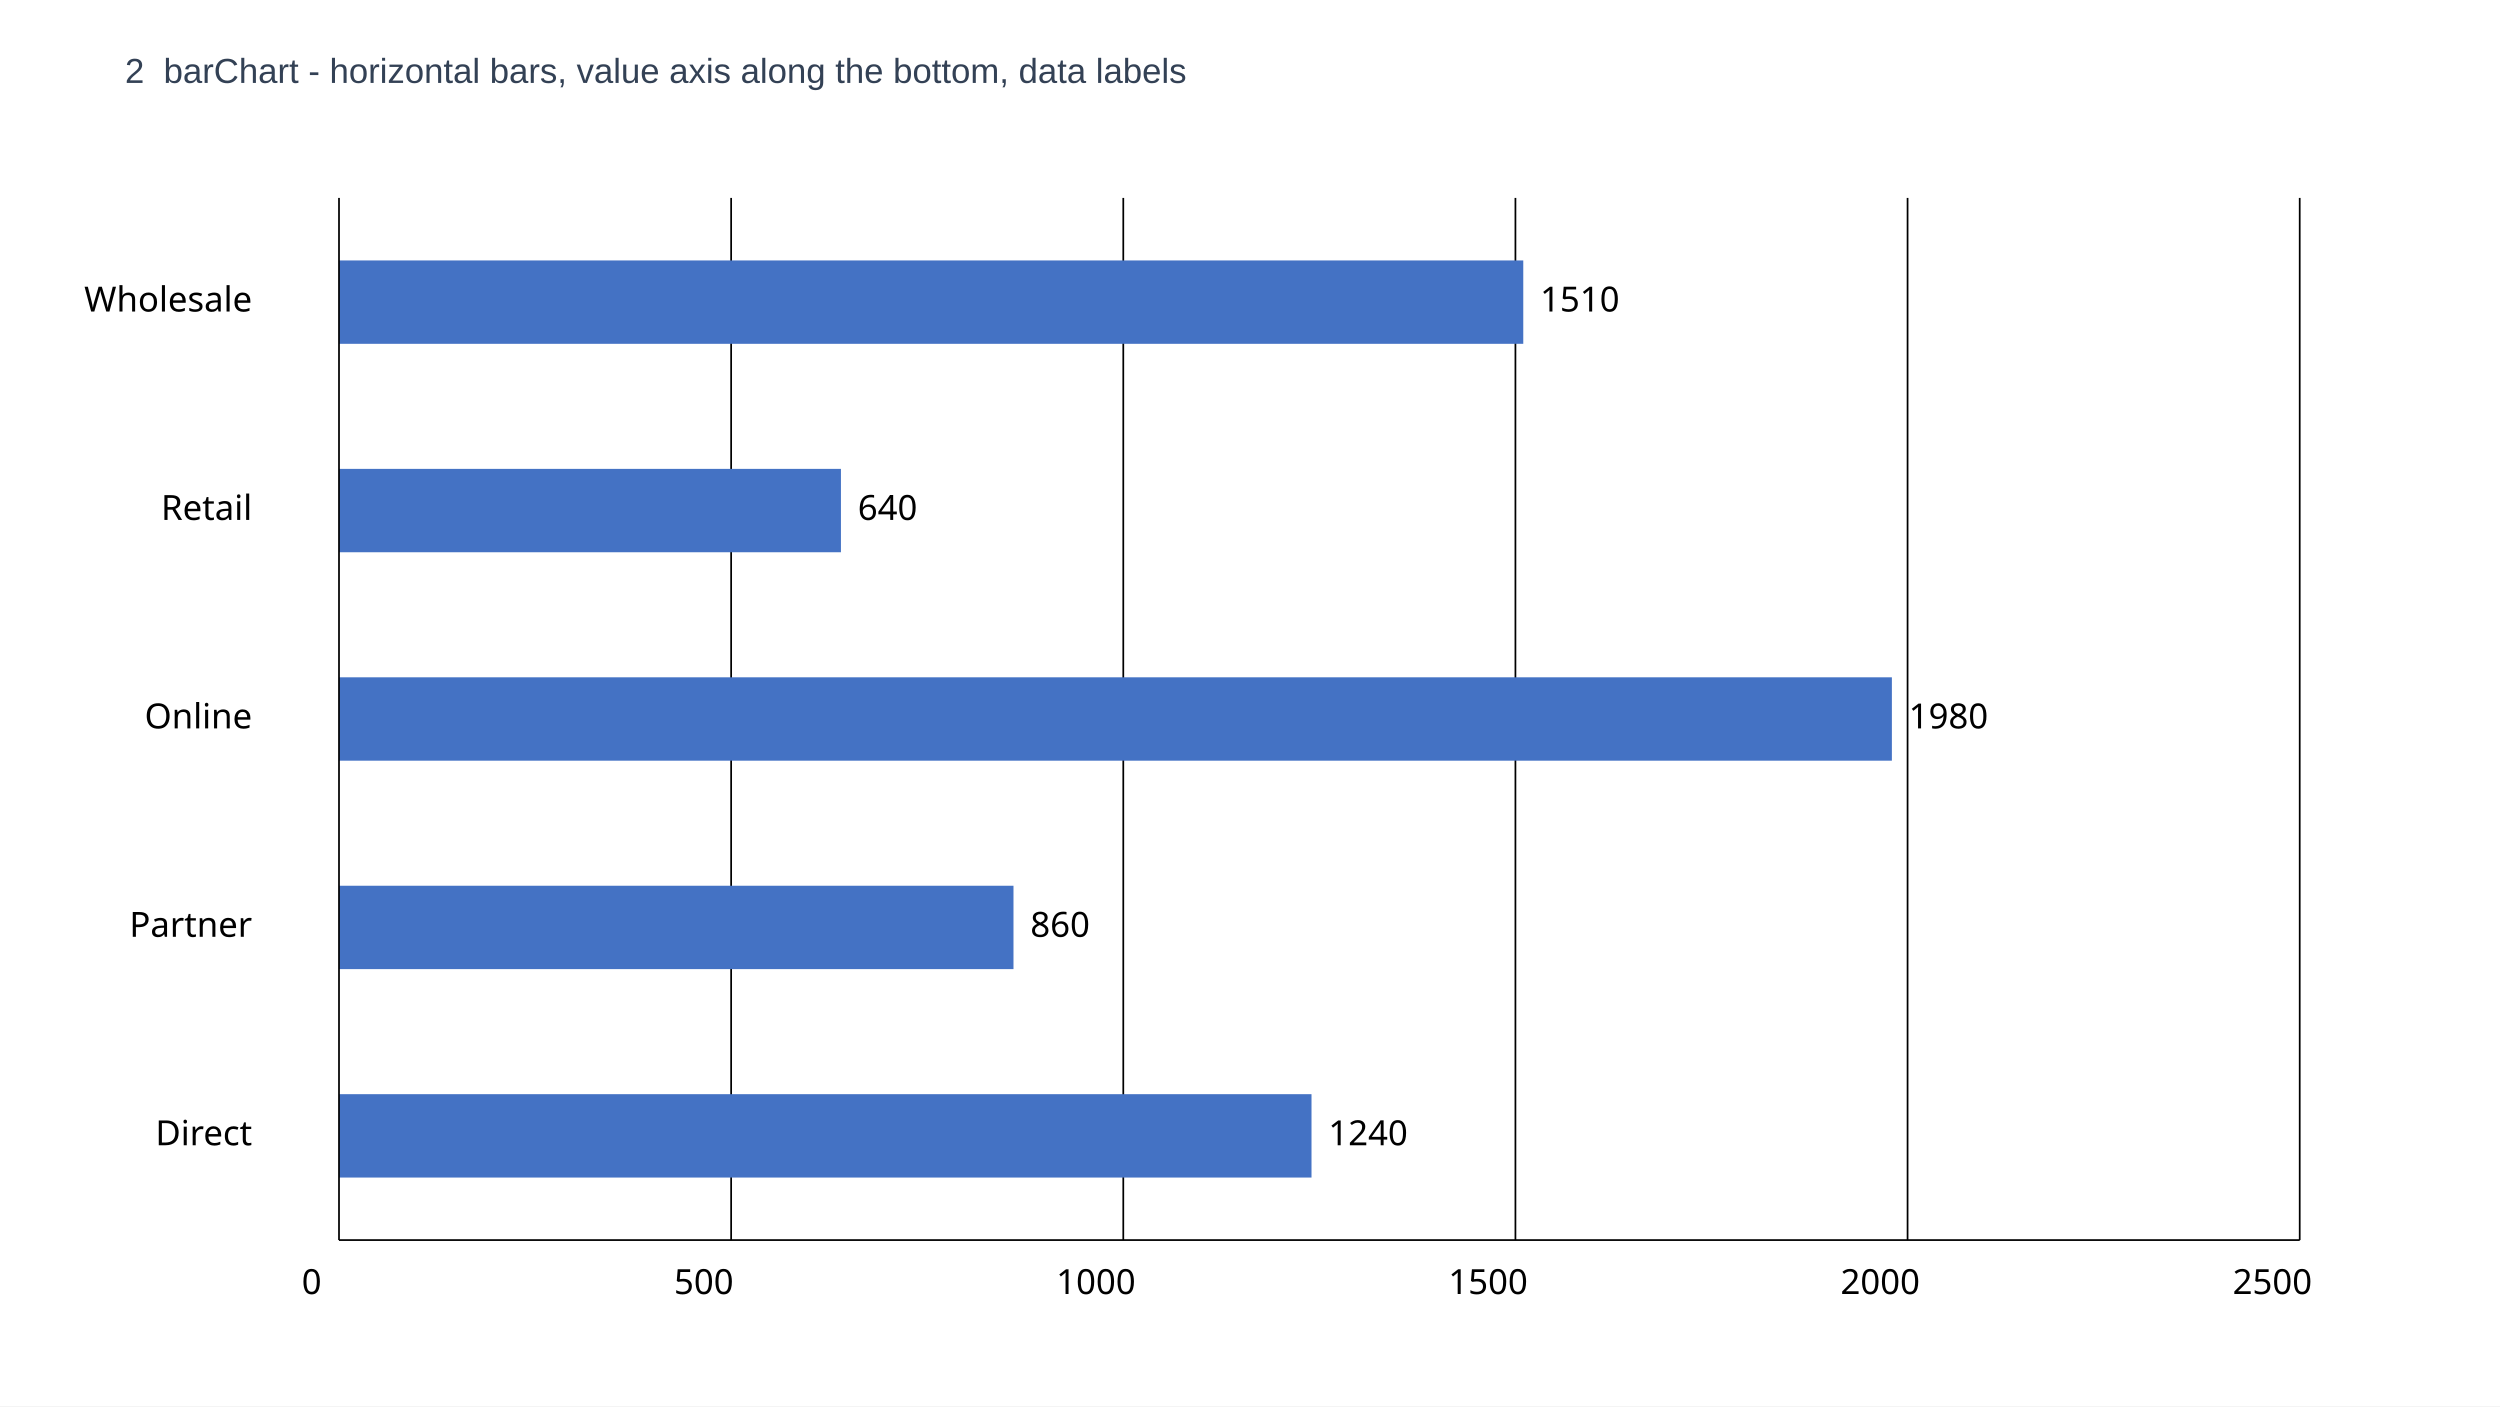
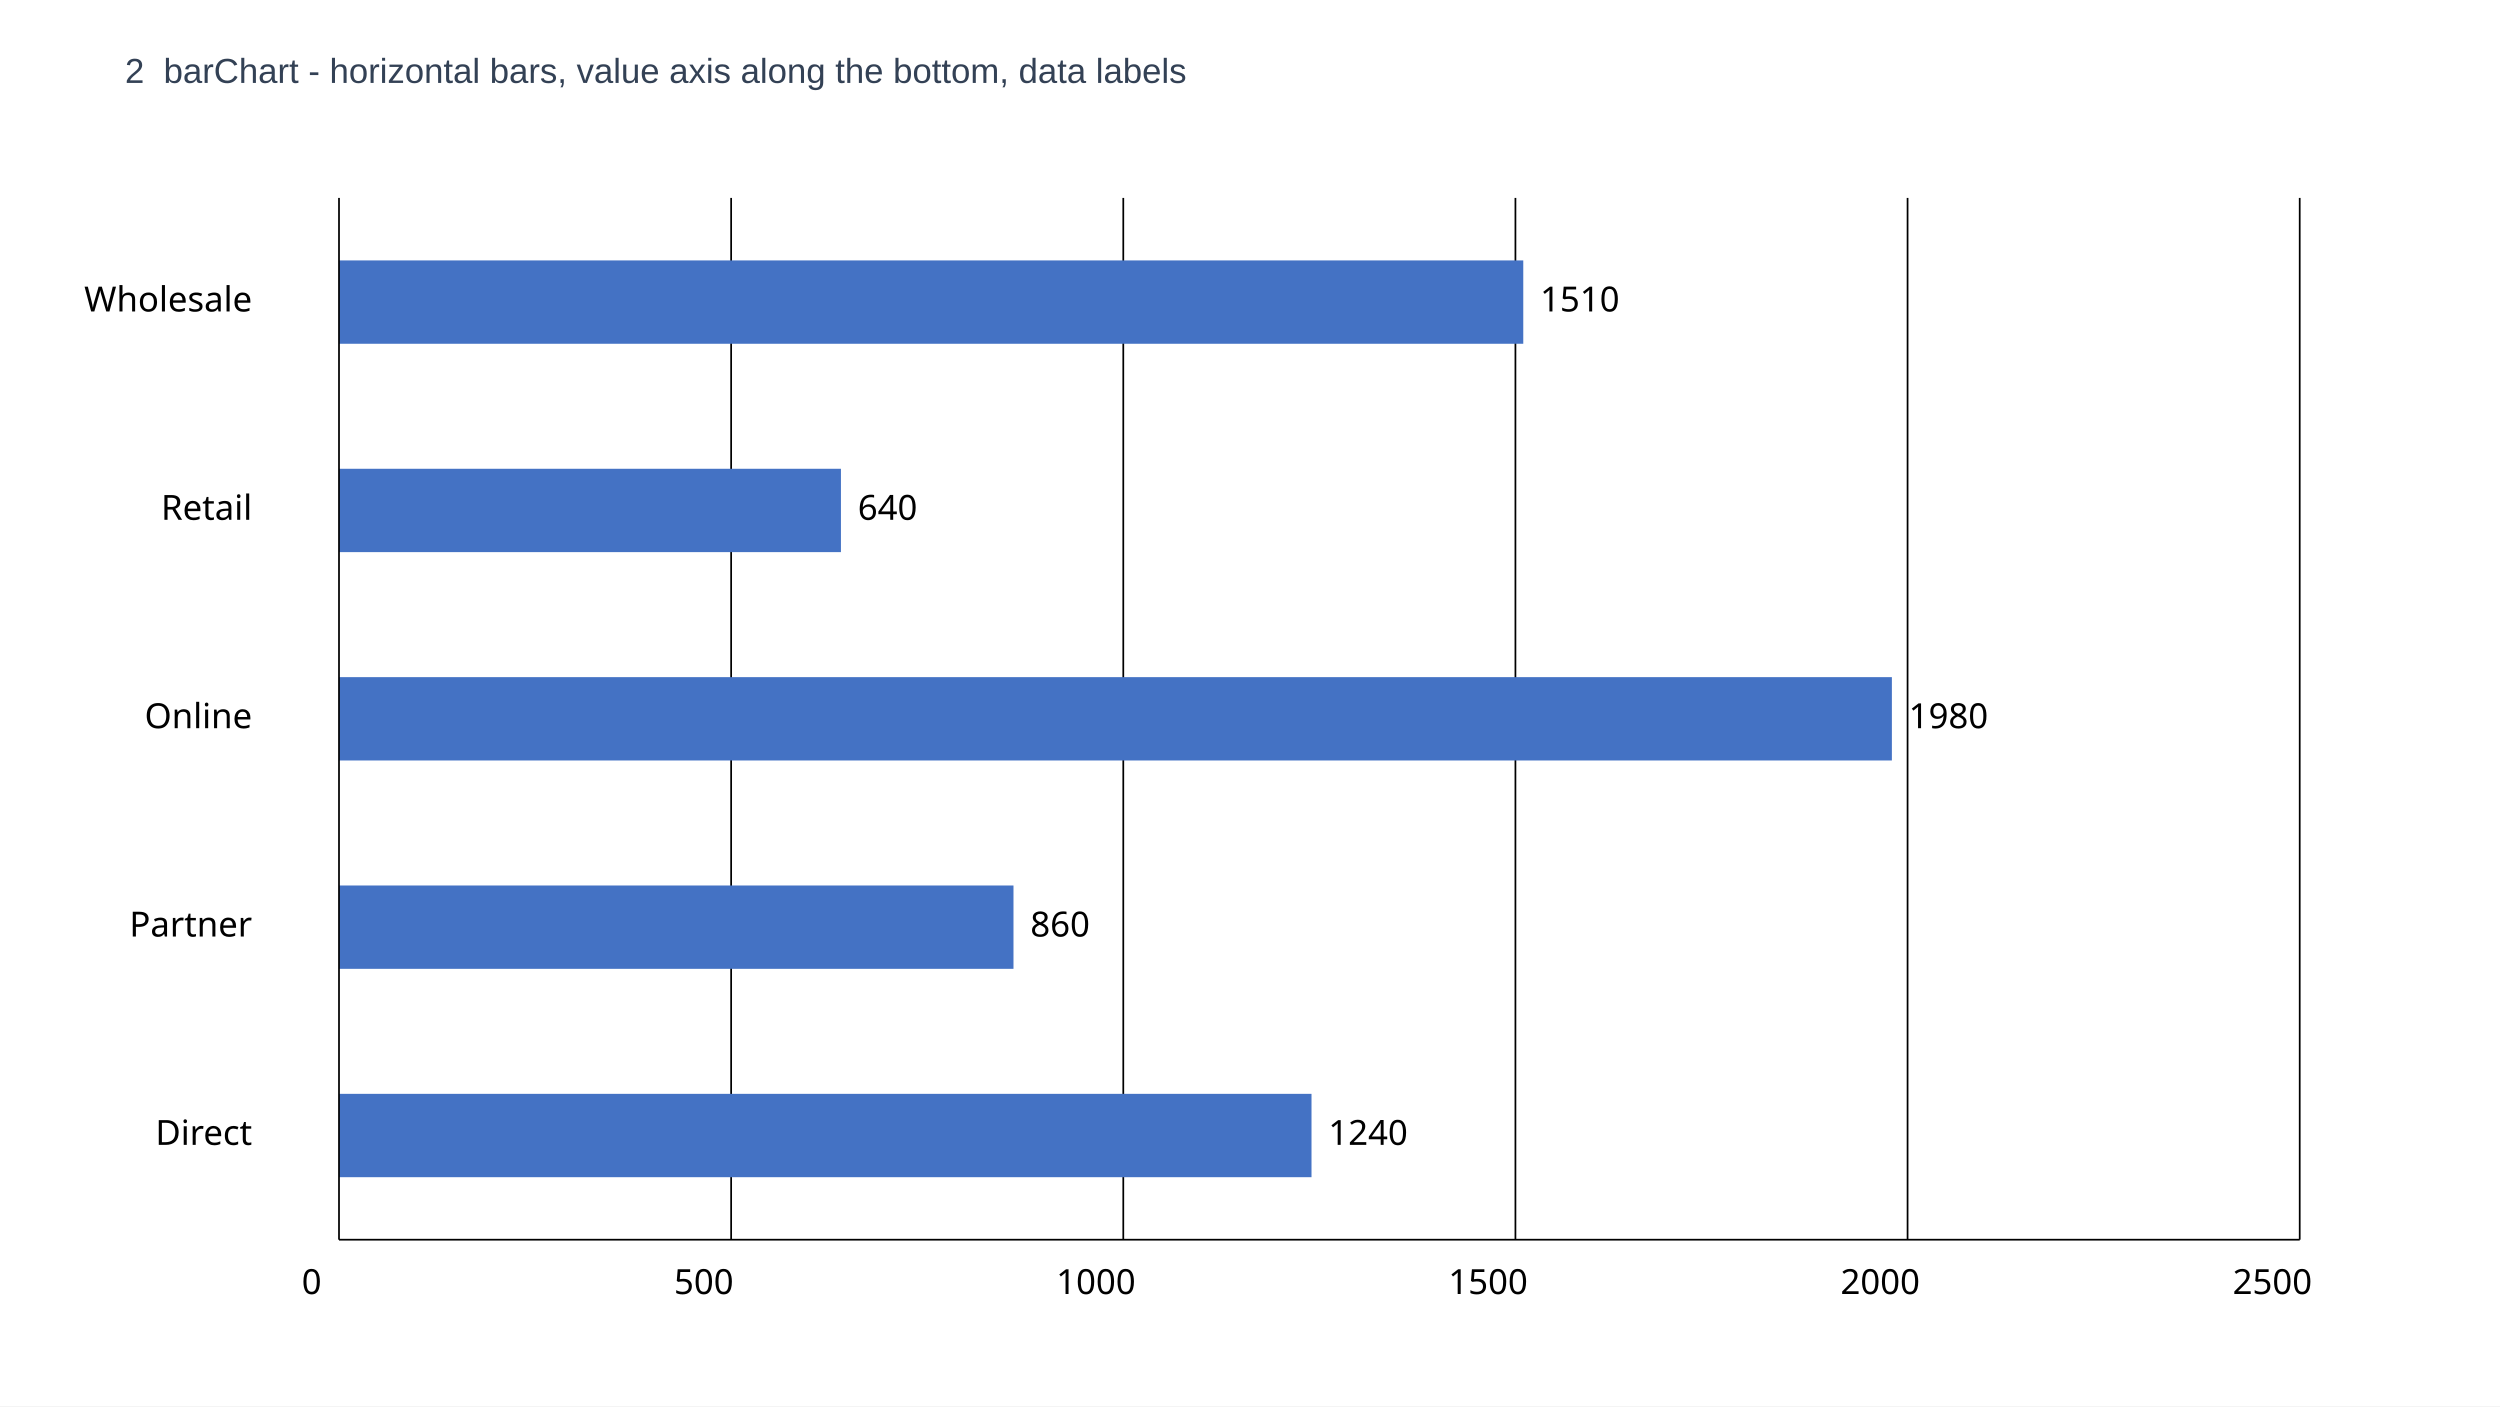
<svg xmlns="http://www.w3.org/2000/svg" viewBox="0 0 960 540" width="960" height="540">
  <rect width="960" height="540" fill="#ffffff" />
  <g role="img" aria-label="Caption" data-pptx-id="257.11" data-pptx-path="0" transform="translate(48, 18.667)">
    <rect fill="none" stroke="none" width="864" height="29.333" />
    <text x="0" y="13.174" xml:space="preserve">
      <tspan x="0" dy="0" text-anchor="start" font-size="13.333" font-family="Arial, Arimo, sans-serif" fill="#334155">2  barChart - horizontal bars, value axis along the bottom, data labels</tspan>
    </text>
  </g>
  <g role="img" aria-label="barChart-bar" data-pptx-id="257.101" data-pptx-path="1" transform="translate(48, 61.333) scale(1, 1) translate(0, 0)">
    <g transform="translate(232.758, 14.667)">
-       <line stroke-width="0.667" stroke="#000000" fill="none" x1="0" y1="0" x2="0" y2="400.191" />
+       <line stroke-width="0.667" stroke="#000000" fill="none" x1="0" y1="0" x2="0" y2="400.044" />
    </g>
    <g transform="translate(383.341, 14.667)">
-       <line stroke-width="0.667" stroke="#000000" fill="none" x1="0" y1="0" x2="0" y2="400.191" />
+       <line stroke-width="0.667" stroke="#000000" fill="none" x1="0" y1="0" x2="0" y2="400.044" />
    </g>
    <g transform="translate(533.923, 14.667)">
-       <line stroke-width="0.667" stroke="#000000" fill="none" x1="0" y1="0" x2="0" y2="400.191" />
+       <line stroke-width="0.667" stroke="#000000" fill="none" x1="0" y1="0" x2="0" y2="400.044" />
    </g>
    <g transform="translate(684.506, 14.667)">
-       <line stroke-width="0.667" stroke="#000000" fill="none" x1="0" y1="0" x2="0" y2="400.191" />
+       <line stroke-width="0.667" stroke="#000000" fill="none" x1="0" y1="0" x2="0" y2="400.044" />
    </g>
    <g transform="translate(835.089, 14.667)">
-       <line stroke-width="0.667" stroke="#000000" fill="none" x1="0" y1="0" x2="0" y2="400.191" />
+       <line stroke-width="0.667" stroke="#000000" fill="none" x1="0" y1="0" x2="0" y2="400.044" />
    </g>
-     <g transform="translate(82.176, 358.831)">
-       <rect fill="#4472c4" stroke="none" width="373.445" height="32.015" />
+     <g transform="translate(82.176, 358.705)">
+       <rect fill="#4472c4" stroke="none" width="373.445" height="32.004" />
    </g>
-     <g transform="translate(82.176, 278.792)">
-       <rect fill="#4472c4" stroke="none" width="259.002" height="32.015" />
+     <g transform="translate(82.176, 278.696)">
+       <rect fill="#4472c4" stroke="none" width="259.002" height="32.004" />
    </g>
-     <g transform="translate(82.176, 198.754)">
-       <rect fill="#4472c4" stroke="none" width="596.307" height="32.015" />
+     <g transform="translate(82.176, 198.687)">
+       <rect fill="#4472c4" stroke="none" width="596.307" height="32.004" />
    </g>
-     <g transform="translate(82.176, 118.716)">
-       <rect fill="#4472c4" stroke="none" width="192.746" height="32.015" />
+     <g transform="translate(82.176, 118.678)">
+       <rect fill="#4472c4" stroke="none" width="192.746" height="32.004" />
    </g>
-     <g transform="translate(82.176, 38.678)">
-       <rect fill="#4472c4" stroke="none" width="454.759" height="32.015" />
+     <g transform="translate(82.176, 38.669)">
+       <rect fill="#4472c4" stroke="none" width="454.759" height="32.004" />
    </g>
-     <g transform="translate(82.176, 414.857)">
+     <g transform="translate(82.176, 414.711)">
      <line stroke-width="0.667" stroke="#000000" fill="none" x1="0" y1="0" x2="752.913" y2="0" />
    </g>
    <g transform="translate(82.176, 14.667)">
-       <line stroke-width="0.667" stroke="#000000" fill="none" x1="0" y1="0" x2="0" y2="400.191" />
+       <line stroke-width="0.667" stroke="#000000" fill="none" x1="0" y1="0" x2="0" y2="400.044" />
    </g>
    <g transform="translate(71.948, 423.333)">
      <rect fill="none" stroke="none" width="20.456" height="24.414" />
      <text x="0" y="12.243" xml:space="preserve">
        <tspan x="10.228" dy="0" text-anchor="middle" font-size="13.333" font-family="Aptos, Carlito, sans-serif" fill="#000000">0</tspan>
      </text>
    </g>
    <g transform="translate(215.408, 423.333)">
      <rect fill="none" stroke="none" width="34.701" height="24.414" />
      <text x="0" y="12.243" xml:space="preserve">
        <tspan x="17.35" dy="0" text-anchor="middle" font-size="13.333" font-family="Aptos, Carlito, sans-serif" fill="#000000">500</tspan>
      </text>
    </g>
    <g transform="translate(362.429, 423.333)">
      <rect fill="none" stroke="none" width="41.823" height="24.414" />
      <text x="0" y="12.243" xml:space="preserve">
        <tspan x="20.911" dy="0" text-anchor="middle" font-size="13.333" font-family="Aptos, Carlito, sans-serif" fill="#000000">1000</tspan>
      </text>
    </g>
    <g transform="translate(513.012, 423.333)">
      <rect fill="none" stroke="none" width="41.823" height="24.414" />
      <text x="0" y="12.243" xml:space="preserve">
        <tspan x="20.911" dy="0" text-anchor="middle" font-size="13.333" font-family="Aptos, Carlito, sans-serif" fill="#000000">1500</tspan>
      </text>
    </g>
    <g transform="translate(663.594, 423.333)">
      <rect fill="none" stroke="none" width="41.823" height="24.414" />
      <text x="0" y="12.243" xml:space="preserve">
        <tspan x="20.911" dy="0" text-anchor="middle" font-size="13.333" font-family="Aptos, Carlito, sans-serif" fill="#000000">2000</tspan>
      </text>
    </g>
    <g transform="translate(814.177, 423.333)">
      <rect fill="none" stroke="none" width="41.823" height="24.414" />
      <text x="0" y="12.243" xml:space="preserve">
        <tspan x="20.911" dy="0" text-anchor="middle" font-size="13.333" font-family="Aptos, Carlito, sans-serif" fill="#000000">2500</tspan>
      </text>
    </g>
-     <g transform="translate(0, 366.195)">
+     <g transform="translate(0, 366.063)">
      <rect fill="none" stroke="none" width="69.819" height="24.414" />
      <text x="0" y="12.243" xml:space="preserve">
        <tspan x="69.819" dy="0" text-anchor="end" font-size="13.333" font-family="Aptos, Carlito, sans-serif" fill="#000000">Direct</tspan>
      </text>
    </g>
-     <g transform="translate(0, 286.157)">
+     <g transform="translate(0, 286.054)">
      <rect fill="none" stroke="none" width="69.819" height="24.414" />
      <text x="0" y="12.243" xml:space="preserve">
        <tspan x="69.819" dy="0" text-anchor="end" font-size="13.333" font-family="Aptos, Carlito, sans-serif" fill="#000000">Partner</tspan>
      </text>
    </g>
-     <g transform="translate(0, 206.118)">
+     <g transform="translate(0, 206.045)">
      <rect fill="none" stroke="none" width="69.819" height="24.414" />
      <text x="0" y="12.243" xml:space="preserve">
        <tspan x="69.819" dy="0" text-anchor="end" font-size="13.333" font-family="Aptos, Carlito, sans-serif" fill="#000000">Online</tspan>
      </text>
    </g>
-     <g transform="translate(0, 126.08)">
+     <g transform="translate(0, 126.036)">
      <rect fill="none" stroke="none" width="69.819" height="24.414" />
      <text x="0" y="12.243" xml:space="preserve">
        <tspan x="69.819" dy="0" text-anchor="end" font-size="13.333" font-family="Aptos, Carlito, sans-serif" fill="#000000">Retail</tspan>
      </text>
    </g>
-     <g transform="translate(0, 46.042)">
+     <g transform="translate(0, 46.028)">
      <rect fill="none" stroke="none" width="69.819" height="24.414" />
      <text x="0" y="12.243" xml:space="preserve">
        <tspan x="69.819" dy="0" text-anchor="end" font-size="13.333" font-family="Aptos, Carlito, sans-serif" fill="#000000">Wholesale</tspan>
      </text>
    </g>
-     <g transform="translate(462.087, 366.195)">
+     <g transform="translate(462.087, 366.063)">
      <rect fill="none" stroke="none" width="41.823" height="24.414" />
      <text x="0" y="12.243" xml:space="preserve">
        <tspan x="0" dy="0" text-anchor="start" font-size="13.333" font-family="Aptos, Carlito, sans-serif" fill="#000000">1240</tspan>
      </text>
    </g>
-     <g transform="translate(347.644, 286.157)">
+     <g transform="translate(347.644, 286.054)">
      <rect fill="none" stroke="none" width="34.701" height="24.414" />
      <text x="0" y="12.243" xml:space="preserve">
        <tspan x="0" dy="0" text-anchor="start" font-size="13.333" font-family="Aptos, Carlito, sans-serif" fill="#000000">860</tspan>
      </text>
    </g>
-     <g transform="translate(684.949, 206.118)">
+     <g transform="translate(684.949, 206.045)">
      <rect fill="none" stroke="none" width="41.823" height="24.414" />
      <text x="0" y="12.243" xml:space="preserve">
        <tspan x="0" dy="0" text-anchor="start" font-size="13.333" font-family="Aptos, Carlito, sans-serif" fill="#000000">1980</tspan>
      </text>
    </g>
-     <g transform="translate(281.388, 126.08)">
+     <g transform="translate(281.388, 126.036)">
      <rect fill="none" stroke="none" width="34.701" height="24.414" />
      <text x="0" y="12.243" xml:space="preserve">
        <tspan x="0" dy="0" text-anchor="start" font-size="13.333" font-family="Aptos, Carlito, sans-serif" fill="#000000">640</tspan>
      </text>
    </g>
-     <g transform="translate(543.402, 46.042)">
+     <g transform="translate(543.402, 46.028)">
      <rect fill="none" stroke="none" width="41.823" height="24.414" />
      <text x="0" y="12.243" xml:space="preserve">
        <tspan x="0" dy="0" text-anchor="start" font-size="13.333" font-family="Aptos, Carlito, sans-serif" fill="#000000">1510</tspan>
      </text>
    </g>
  </g>
</svg>
